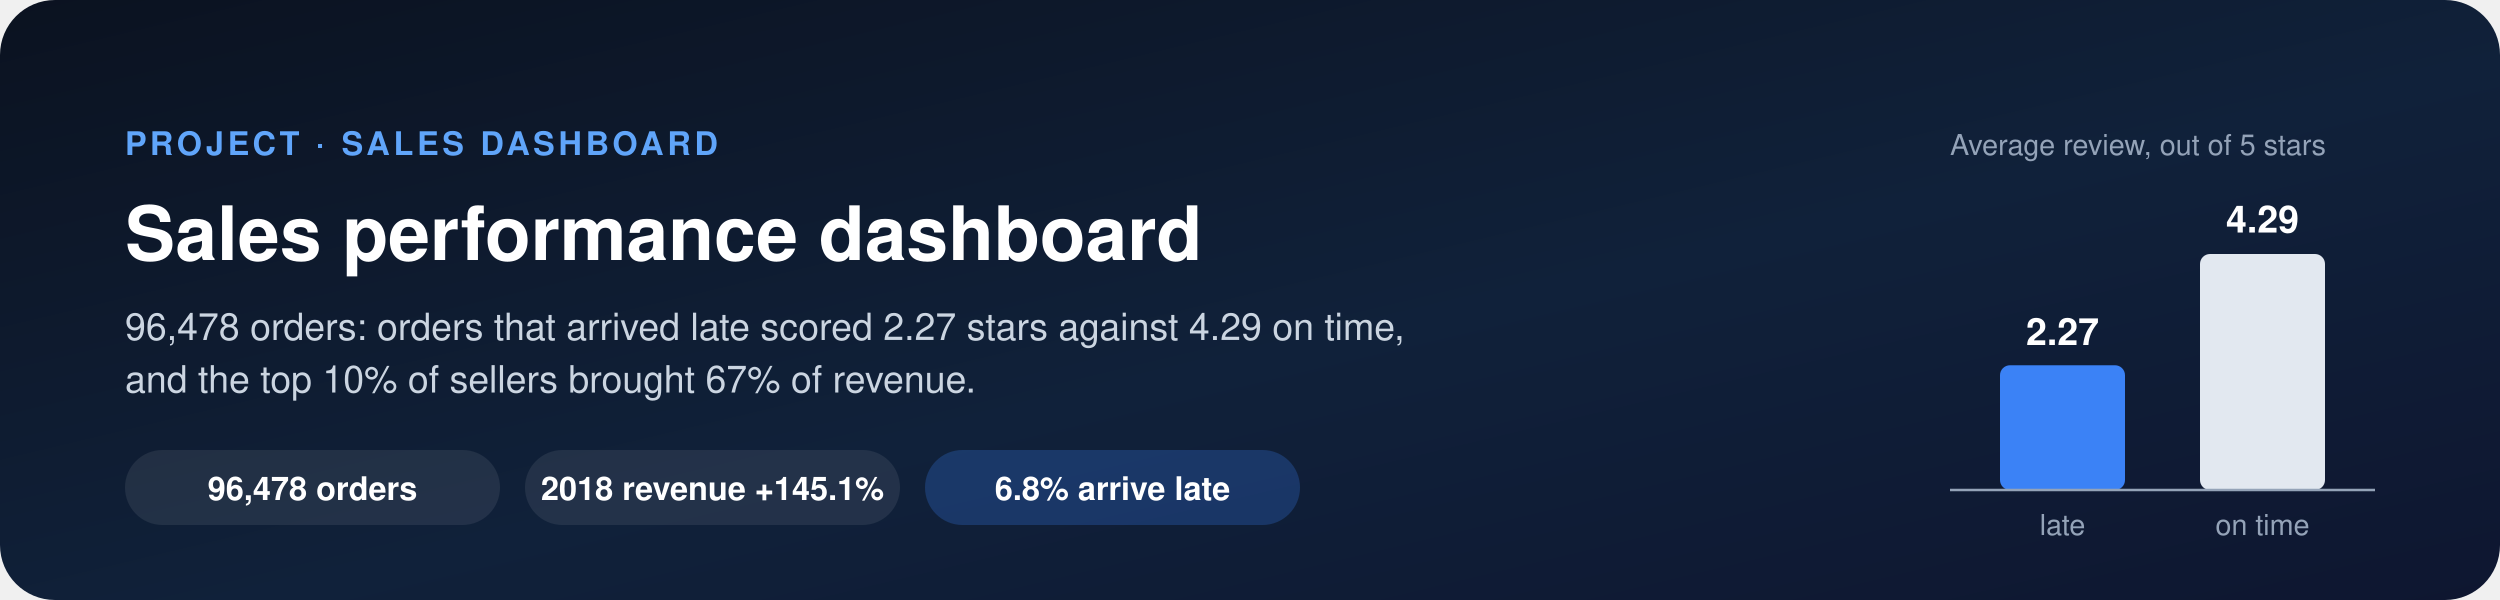
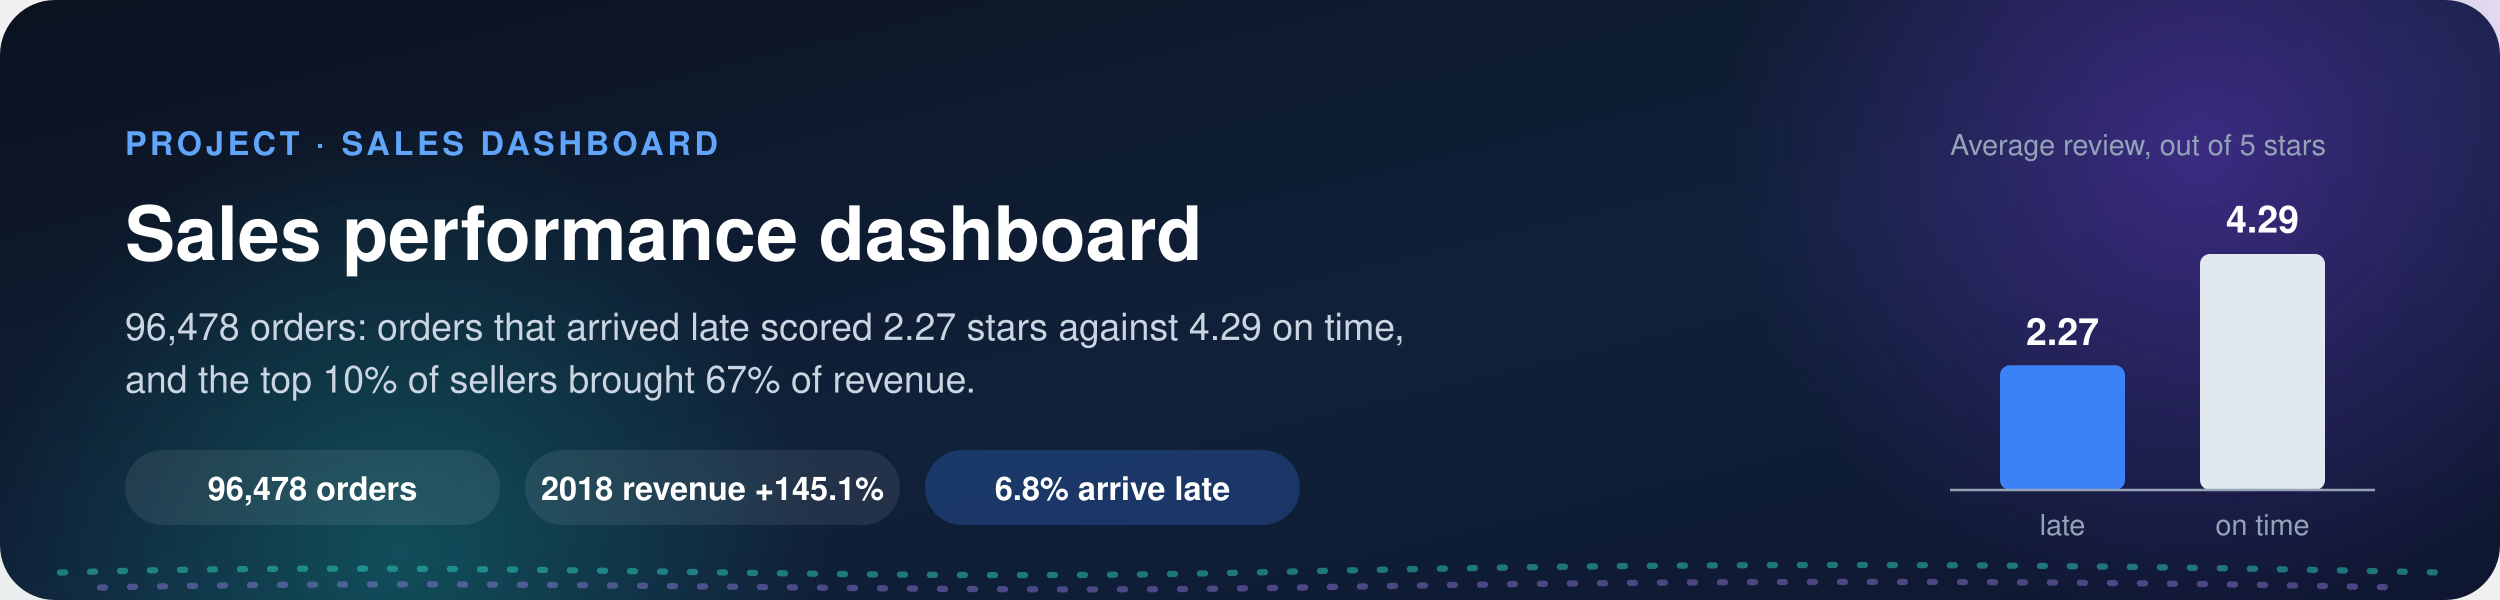
<svg xmlns="http://www.w3.org/2000/svg" viewBox="0 0 1000 240" width="1000" height="240" role="img" aria-label="Sales performance dashboard. 96,478 orders: orders that arrived late scored 2.27 stars against 4.29 on time, and the top 10% of sellers brought 67% of revenue. Bars show the average review, late against on time.">
  <defs>
    <linearGradient id="bg" x1="0" y1="0" x2="1" y2="1">
      <stop offset="0" stop-color="#0B1220" />
      <stop offset="0.55" stop-color="#10213A" />
      <stop offset="1" stop-color="#0E1630" />
    </linearGradient>
+     <radialGradient id="jrGlowA" cx="0.5" cy="0.5" r="0.5">
+       <stop offset="0" stop-color="#7C3AED" stop-opacity="0.4" />
+       <stop offset="1" stop-color="#7C3AED" stop-opacity="0" />
+     </radialGradient>
+     <radialGradient id="jrGlowB" cx="0.5" cy="0.5" r="0.5">
+       <stop offset="0" stop-color="#14B8A6" stop-opacity="0.3" />
+       <stop offset="1" stop-color="#14B8A6" stop-opacity="0" />
+     </radialGradient>
  </defs>
  <style>
    text { font-family: "Segoe UI", -apple-system, Helvetica, Arial, sans-serif; }
    .eyebrow { font-size: 13px; font-weight: 600; fill: #60A5FA; letter-spacing: 1.5px; }
    .title { font-size: 30px; font-weight: 700; fill: #FFFFFF; }
    .result { font-size: 15px; fill: #CBD5E1; }
    .chip { font-size: 13px; font-weight: 600; fill: #FFFFFF; }
    .cap { font-size: 11.5px; fill: #94A3B8; }
    .val { font-size: 15px; font-weight: 700; fill: #FFFFFF; }
+       .wave { fill: none; stroke-width: 2.5; stroke-linecap: round; stroke-dasharray: 2 10; animation: flow 6s linear infinite; }
+     @keyframes flow { to { stroke-dashoffset: -120; } }
  </style>
  <rect width="1000" height="240" rx="22" fill="url(#bg)" />
+   <circle cx="880" cy="60" r="190" fill="url(#jrGlowA)" />
+   <circle cx="160" cy="220" r="170" fill="url(#jrGlowB)" />
+   <path class="wave" stroke="#2DD4BF" stroke-opacity="0.5" d="M24 229 C 200 224, 330 233, 500 229 S 800 225, 976 229" />
+   <path class="wave" stroke="#A78BFA" stroke-opacity="0.4" style="animation-duration:9s" d="M40 235 C 220 231, 360 238, 520 235 S 820 232, 960 235" />
  <text x="50" y="62" class="eyebrow">PROJECT · SALES DASHBOARD</text>
  <text x="50" y="104" class="title">Sales performance dashboard</text>
  <text x="50" y="136" class="result">96,478 orders: orders that arrived late scored 2.27 stars against 4.29 on time,</text>
  <text x="50" y="157" class="result">and the top 10% of sellers brought 67% of revenue.</text>
  <rect x="50" y="180" width="150" height="30" rx="15" fill="#FFFFFF" fill-opacity="0.08" />
  <text x="125" y="200" class="chip" text-anchor="middle">96,478 orders</text>
  <rect x="210" y="180" width="150" height="30" rx="15" fill="#FFFFFF" fill-opacity="0.08" />
  <text x="285" y="200" class="chip" text-anchor="middle">2018 revenue +145.1%</text>
  <rect x="370" y="180" width="150" height="30" rx="15" fill="#3B82F6" fill-opacity="0.25" />
  <text x="445" y="200" class="chip" text-anchor="middle">6.8% arrive late</text>
  <text x="780" y="62" class="cap">Average review, out of 5 stars</text>
  <rect x="800" y="146.1" width="50" height="49.9" rx="4" fill="#3B82F6" />
  <text x="825" y="138" class="val" text-anchor="middle">2.27</text>
  <rect x="880" y="101.6" width="50" height="94.4" rx="4" fill="#E2E8F0" />
  <text x="905" y="93" class="val" text-anchor="middle">4.29</text>
  <line x1="780" y1="196" x2="950" y2="196" stroke="#94A3B8" stroke-width="1" />
  <text x="825" y="214" class="cap" text-anchor="middle">late</text>
  <text x="905" y="214" class="cap" text-anchor="middle">on time</text>
</svg>
